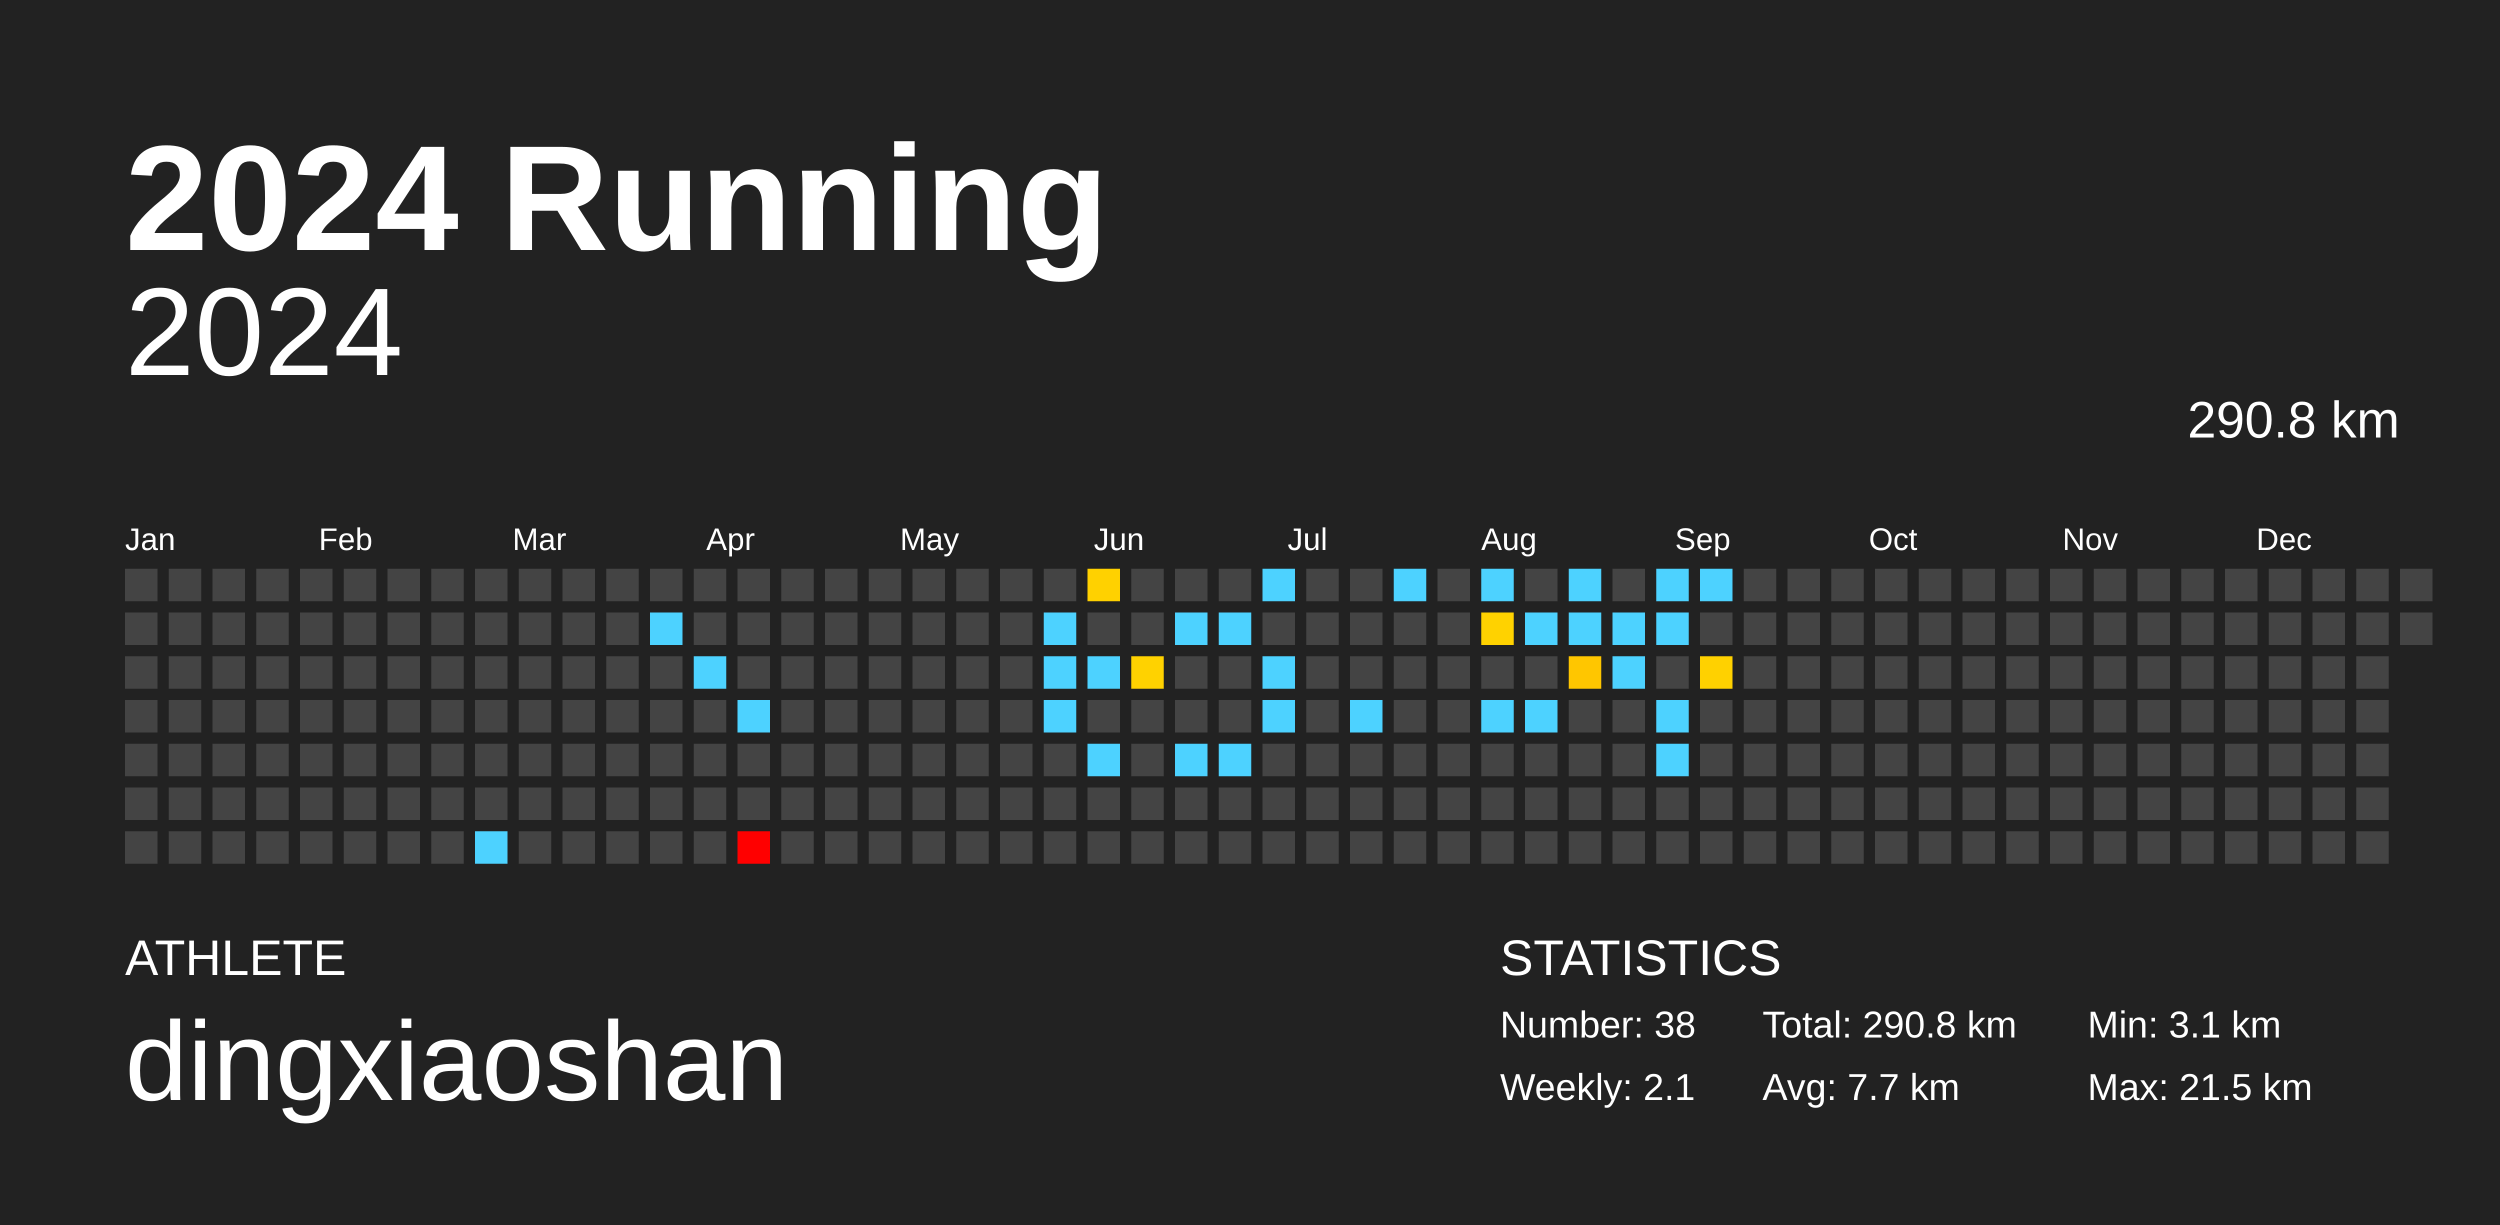
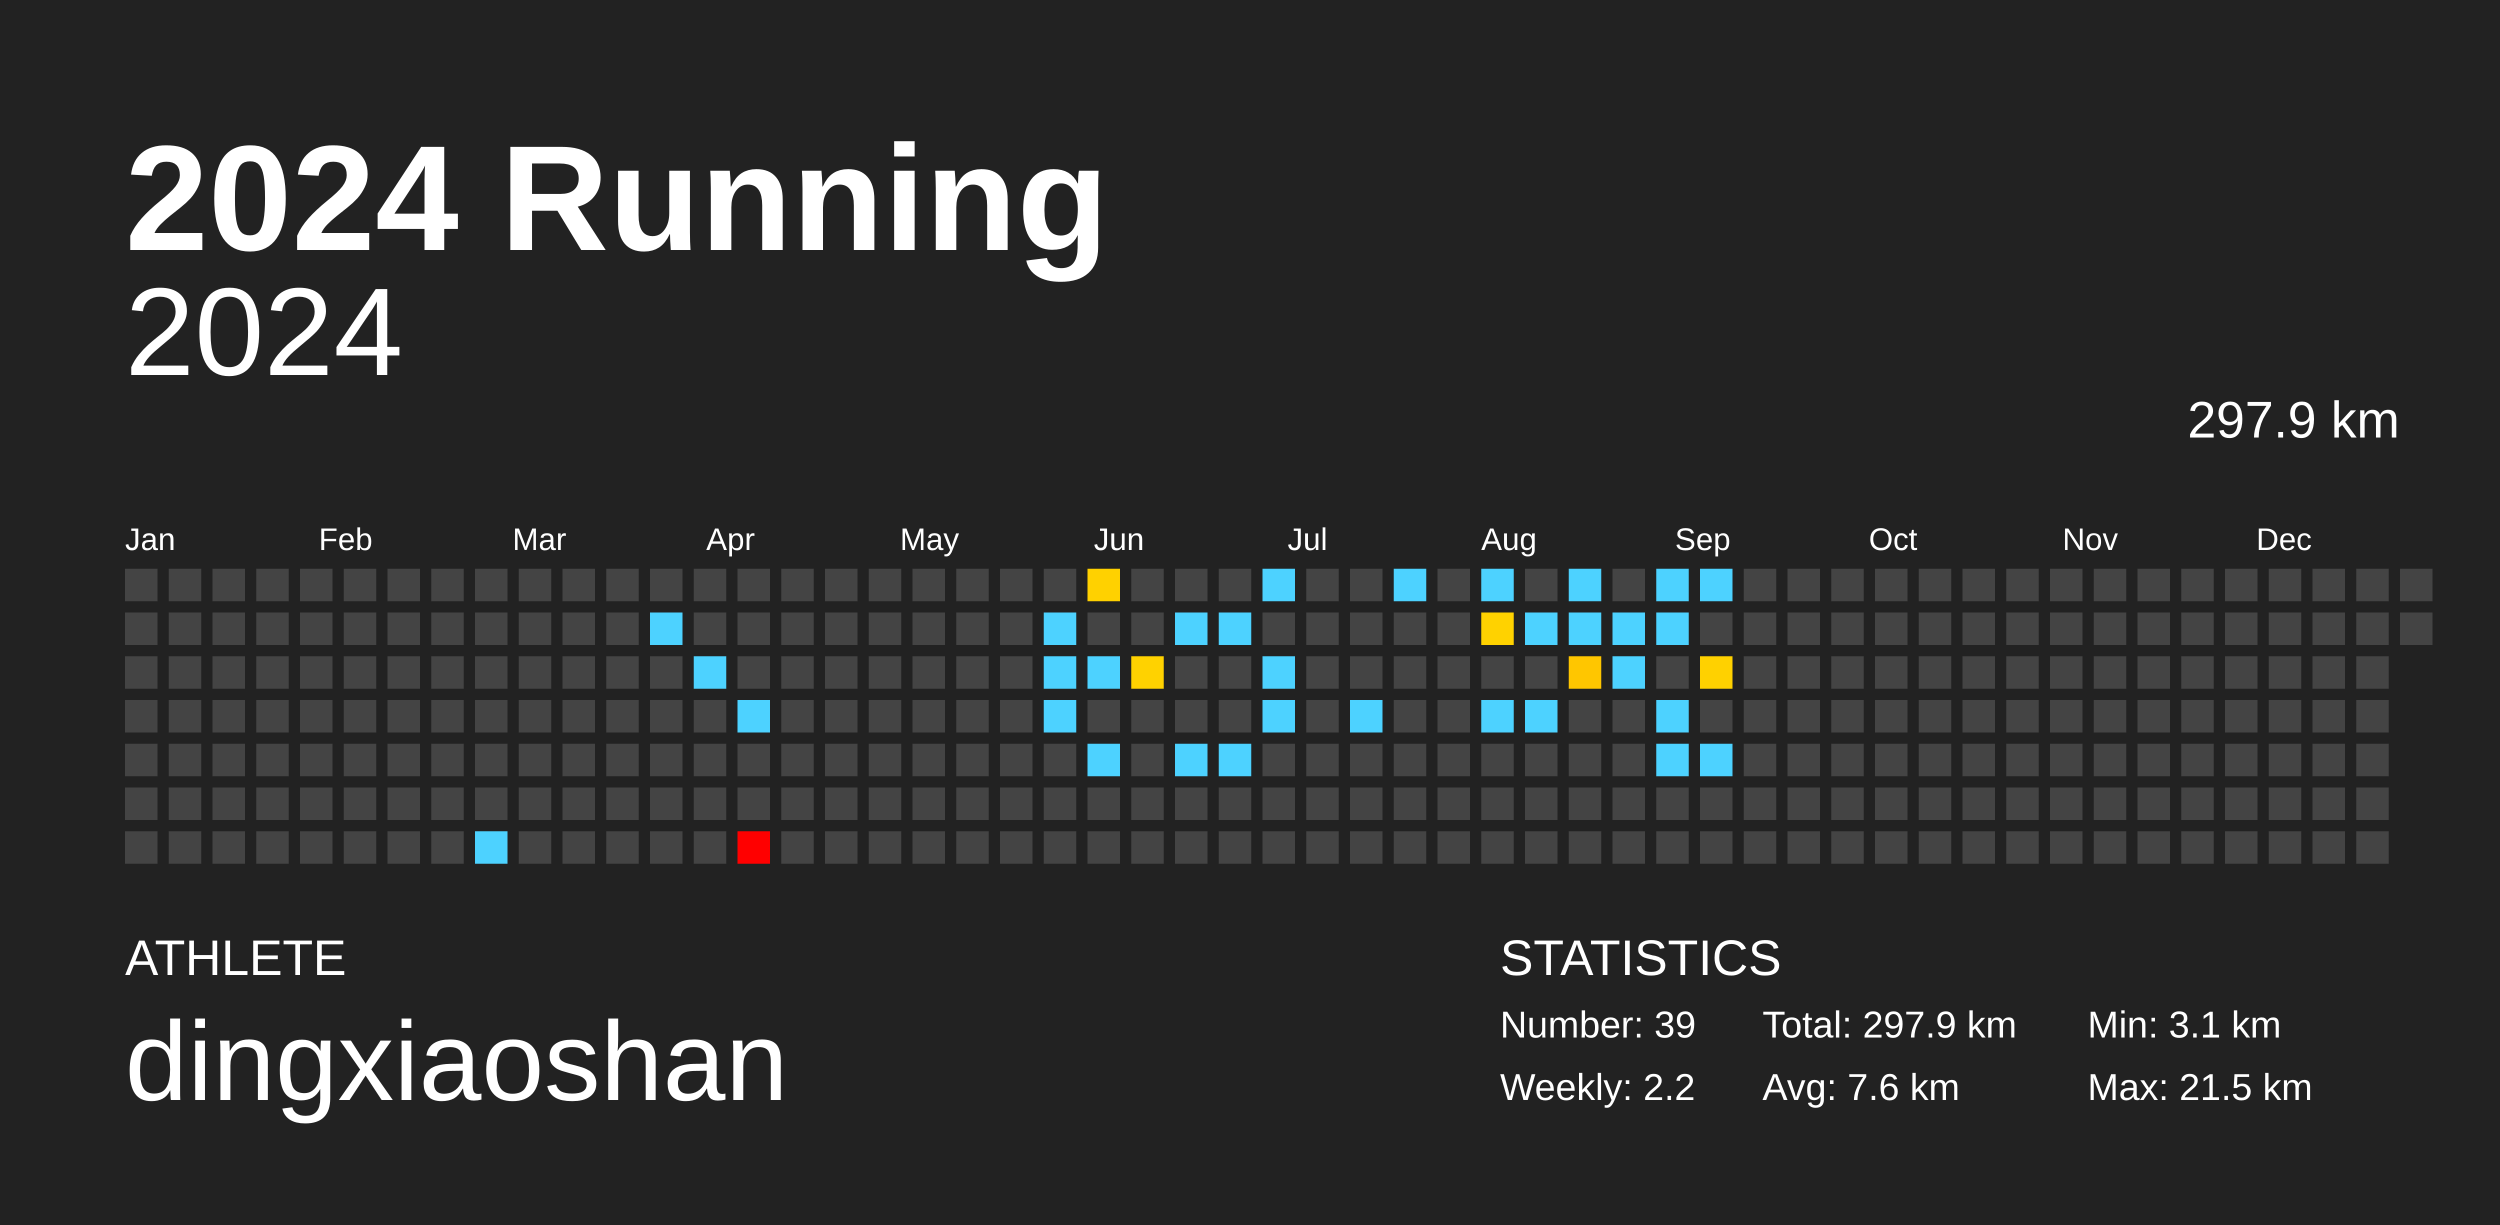
<svg xmlns="http://www.w3.org/2000/svg" baseProfile="full" height="98mm" version="1.1" viewBox="0,0,200,98" width="200mm">
  <defs />
  <rect fill="#222222" height="98" width="200" x="0" y="0" />
  <text fill="#FFFFFF" style="font-size:12px; font-family:Arial; font-weight:bold;" x="10" y="20">2024 Running</text>
  <text fill="#FFFFFF" style="font-size:4px; font-family:Arial" x="10" y="78">ATHLETE</text>
  <text fill="#FFFFFF" style="font-size:9px; font-family:Arial" x="10" y="88">dingxiaoshan</text>
  <text fill="#FFFFFF" style="font-size:4px; font-family:Arial" x="120" y="78">STATISTICS</text>
-   <text fill="#FFFFFF" style="font-size:3px; font-family:Arial" x="120" y="83">Number: 38</text>
-   <text fill="#FFFFFF" style="font-size:3px; font-family:Arial" x="120" y="88">Weekly: 2.1</text>
-   <text fill="#FFFFFF" style="font-size:3px; font-family:Arial" x="141" y="83">Total: 290.8 km</text>
-   <text fill="#FFFFFF" style="font-size:3px; font-family:Arial" x="141" y="88">Avg: 7.7 km</text>
+   <text fill="#FFFFFF" style="font-size:3px; font-family:Arial" x="120" y="83">Number: 39</text>
+   <text fill="#FFFFFF" style="font-size:3px; font-family:Arial" x="120" y="88">Weekly: 2.2</text>
+   <text fill="#FFFFFF" style="font-size:3px; font-family:Arial" x="141" y="83">Total: 297.9 km</text>
+   <text fill="#FFFFFF" style="font-size:3px; font-family:Arial" x="141" y="88">Avg: 7.6 km</text>
  <text fill="#FFFFFF" style="font-size:3px; font-family:Arial" x="167" y="83">Min: 3.1 km</text>
  <text fill="#FFFFFF" style="font-size:3px; font-family:Arial" x="167" y="88">Max: 21.5 km</text>
  <text alignment-baseline="hanging" fill="#FFFFFF" style="font-size:10.0px; font-family:Arial;" x="10" y="30">2024</text>
-   <text alignment-baseline="hanging" fill="#FFFFFF" style="font-size:4.125px; font-family:Arial;" x="175" y="35">290.8 km</text>
+   <text alignment-baseline="hanging" fill="#FFFFFF" style="font-size:4.125px; font-family:Arial;" x="175" y="35">297.9 km</text>
  <text fill="#FFFFFF" style="font-size:2.5px; font-family:Arial" x="10.0" y="44">Jan</text>
  <text fill="#FFFFFF" style="font-size:2.5px; font-family:Arial" x="25.5" y="44">Feb</text>
  <text fill="#FFFFFF" style="font-size:2.5px; font-family:Arial" x="41.0" y="44">Mar</text>
  <text fill="#FFFFFF" style="font-size:2.5px; font-family:Arial" x="56.5" y="44">Apr</text>
  <text fill="#FFFFFF" style="font-size:2.5px; font-family:Arial" x="72.0" y="44">May</text>
  <text fill="#FFFFFF" style="font-size:2.5px; font-family:Arial" x="87.5" y="44">Jun</text>
  <text fill="#FFFFFF" style="font-size:2.5px; font-family:Arial" x="103.0" y="44">Jul</text>
  <text fill="#FFFFFF" style="font-size:2.5px; font-family:Arial" x="118.5" y="44">Aug</text>
  <text fill="#FFFFFF" style="font-size:2.5px; font-family:Arial" x="134.0" y="44">Sep</text>
  <text fill="#FFFFFF" style="font-size:2.5px; font-family:Arial" x="149.5" y="44">Oct</text>
  <text fill="#FFFFFF" style="font-size:2.5px; font-family:Arial" x="165.0" y="44">Nov</text>
  <text fill="#FFFFFF" style="font-size:2.5px; font-family:Arial" x="180.5" y="44">Dec</text>
  <rect fill="#444444" height="2.6" width="2.6" x="10.0" y="45.5" />
  <rect fill="#444444" height="2.6" width="2.6" x="10.0" y="49.0" />
  <rect fill="#444444" height="2.6" width="2.6" x="10.0" y="52.5" />
  <rect fill="#444444" height="2.6" width="2.6" x="10.0" y="56.0" />
  <rect fill="#444444" height="2.6" width="2.6" x="10.0" y="59.5" />
  <rect fill="#444444" height="2.6" width="2.6" x="10.0" y="63.0" />
  <rect fill="#444444" height="2.6" width="2.6" x="10.0" y="66.5" />
  <rect fill="#444444" height="2.6" width="2.6" x="13.5" y="45.5" />
  <rect fill="#444444" height="2.6" width="2.6" x="13.5" y="49.0" />
  <rect fill="#444444" height="2.6" width="2.6" x="13.5" y="52.5" />
  <rect fill="#444444" height="2.6" width="2.6" x="13.5" y="56.0" />
  <rect fill="#444444" height="2.6" width="2.6" x="13.5" y="59.5" />
  <rect fill="#444444" height="2.6" width="2.6" x="13.5" y="63.0" />
  <rect fill="#444444" height="2.6" width="2.6" x="13.5" y="66.5" />
  <rect fill="#444444" height="2.6" width="2.6" x="17.0" y="45.5" />
  <rect fill="#444444" height="2.6" width="2.6" x="17.0" y="49.0" />
  <rect fill="#444444" height="2.6" width="2.6" x="17.0" y="52.5" />
  <rect fill="#444444" height="2.6" width="2.6" x="17.0" y="56.0" />
  <rect fill="#444444" height="2.6" width="2.6" x="17.0" y="59.5" />
  <rect fill="#444444" height="2.6" width="2.6" x="17.0" y="63.0" />
  <rect fill="#444444" height="2.6" width="2.6" x="17.0" y="66.5" />
  <rect fill="#444444" height="2.6" width="2.6" x="20.5" y="45.5" />
  <rect fill="#444444" height="2.6" width="2.6" x="20.5" y="49.0" />
  <rect fill="#444444" height="2.6" width="2.6" x="20.5" y="52.5" />
  <rect fill="#444444" height="2.6" width="2.6" x="20.5" y="56.0" />
  <rect fill="#444444" height="2.6" width="2.6" x="20.5" y="59.5" />
  <rect fill="#444444" height="2.6" width="2.6" x="20.5" y="63.0" />
  <rect fill="#444444" height="2.6" width="2.6" x="20.5" y="66.5" />
  <rect fill="#444444" height="2.6" width="2.6" x="24.0" y="45.5" />
  <rect fill="#444444" height="2.6" width="2.6" x="24.0" y="49.0" />
  <rect fill="#444444" height="2.6" width="2.6" x="24.0" y="52.5" />
  <rect fill="#444444" height="2.6" width="2.6" x="24.0" y="56.0" />
  <rect fill="#444444" height="2.6" width="2.6" x="24.0" y="59.5" />
  <rect fill="#444444" height="2.6" width="2.6" x="24.0" y="63.0" />
  <rect fill="#444444" height="2.6" width="2.6" x="24.0" y="66.5" />
  <rect fill="#444444" height="2.6" width="2.6" x="27.5" y="45.5" />
  <rect fill="#444444" height="2.6" width="2.6" x="27.5" y="49.0" />
  <rect fill="#444444" height="2.6" width="2.6" x="27.5" y="52.5" />
  <rect fill="#444444" height="2.6" width="2.6" x="27.5" y="56.0" />
  <rect fill="#444444" height="2.6" width="2.6" x="27.5" y="59.5" />
  <rect fill="#444444" height="2.6" width="2.6" x="27.5" y="63.0" />
  <rect fill="#444444" height="2.6" width="2.6" x="27.5" y="66.5" />
  <rect fill="#444444" height="2.6" width="2.6" x="31.0" y="45.5" />
  <rect fill="#444444" height="2.6" width="2.6" x="31.0" y="49.0" />
  <rect fill="#444444" height="2.6" width="2.6" x="31.0" y="52.5" />
  <rect fill="#444444" height="2.6" width="2.6" x="31.0" y="56.0" />
  <rect fill="#444444" height="2.6" width="2.6" x="31.0" y="59.5" />
  <rect fill="#444444" height="2.6" width="2.6" x="31.0" y="63.0" />
  <rect fill="#444444" height="2.6" width="2.6" x="31.0" y="66.5" />
  <rect fill="#444444" height="2.6" width="2.6" x="34.5" y="45.5" />
  <rect fill="#444444" height="2.6" width="2.6" x="34.5" y="49.0" />
  <rect fill="#444444" height="2.6" width="2.6" x="34.5" y="52.5" />
  <rect fill="#444444" height="2.6" width="2.6" x="34.5" y="56.0" />
  <rect fill="#444444" height="2.6" width="2.6" x="34.5" y="59.5" />
  <rect fill="#444444" height="2.6" width="2.6" x="34.5" y="63.0" />
  <rect fill="#444444" height="2.6" width="2.6" x="34.5" y="66.5" />
  <rect fill="#444444" height="2.6" width="2.6" x="38.0" y="45.5" />
  <rect fill="#444444" height="2.6" width="2.6" x="38.0" y="49.0" />
  <rect fill="#444444" height="2.6" width="2.6" x="38.0" y="52.5" />
  <rect fill="#444444" height="2.6" width="2.6" x="38.0" y="56.0" />
  <rect fill="#444444" height="2.6" width="2.6" x="38.0" y="59.5" />
  <rect fill="#444444" height="2.6" width="2.6" x="38.0" y="63.0" />
  <rect fill="#4dd2ff" height="2.6" width="2.6" x="38.0" y="66.5" />
  <rect fill="#444444" height="2.6" width="2.6" x="41.5" y="45.5" />
  <rect fill="#444444" height="2.6" width="2.6" x="41.5" y="49.0" />
  <rect fill="#444444" height="2.6" width="2.6" x="41.5" y="52.5" />
  <rect fill="#444444" height="2.6" width="2.6" x="41.5" y="56.0" />
  <rect fill="#444444" height="2.6" width="2.6" x="41.5" y="59.5" />
  <rect fill="#444444" height="2.6" width="2.6" x="41.5" y="63.0" />
  <rect fill="#444444" height="2.6" width="2.6" x="41.5" y="66.5" />
  <rect fill="#444444" height="2.6" width="2.6" x="45.0" y="45.5" />
  <rect fill="#444444" height="2.6" width="2.6" x="45.0" y="49.0" />
  <rect fill="#444444" height="2.6" width="2.6" x="45.0" y="52.5" />
  <rect fill="#444444" height="2.6" width="2.6" x="45.0" y="56.0" />
  <rect fill="#444444" height="2.6" width="2.6" x="45.0" y="59.5" />
  <rect fill="#444444" height="2.6" width="2.6" x="45.0" y="63.0" />
  <rect fill="#444444" height="2.6" width="2.6" x="45.0" y="66.5" />
  <rect fill="#444444" height="2.6" width="2.6" x="48.5" y="45.5" />
  <rect fill="#444444" height="2.6" width="2.6" x="48.5" y="49.0" />
  <rect fill="#444444" height="2.6" width="2.6" x="48.5" y="52.5" />
  <rect fill="#444444" height="2.6" width="2.6" x="48.5" y="56.0" />
  <rect fill="#444444" height="2.6" width="2.6" x="48.5" y="59.5" />
  <rect fill="#444444" height="2.6" width="2.6" x="48.5" y="63.0" />
  <rect fill="#444444" height="2.6" width="2.6" x="48.5" y="66.5" />
  <rect fill="#444444" height="2.6" width="2.6" x="52.0" y="45.5" />
  <rect fill="#4dd2ff" height="2.6" width="2.6" x="52.0" y="49.0" />
  <rect fill="#444444" height="2.6" width="2.6" x="52.0" y="52.5" />
  <rect fill="#444444" height="2.6" width="2.6" x="52.0" y="56.0" />
  <rect fill="#444444" height="2.6" width="2.6" x="52.0" y="59.5" />
  <rect fill="#444444" height="2.6" width="2.6" x="52.0" y="63.0" />
  <rect fill="#444444" height="2.6" width="2.6" x="52.0" y="66.5" />
  <rect fill="#444444" height="2.6" width="2.6" x="55.5" y="45.5" />
  <rect fill="#444444" height="2.6" width="2.6" x="55.5" y="49.0" />
  <rect fill="#4dd2ff" height="2.6" width="2.6" x="55.5" y="52.5" />
  <rect fill="#444444" height="2.6" width="2.6" x="55.5" y="56.0" />
  <rect fill="#444444" height="2.6" width="2.6" x="55.5" y="59.5" />
  <rect fill="#444444" height="2.6" width="2.6" x="55.5" y="63.0" />
  <rect fill="#444444" height="2.6" width="2.6" x="55.5" y="66.5" />
  <rect fill="#444444" height="2.6" width="2.6" x="59.0" y="45.5" />
  <rect fill="#444444" height="2.6" width="2.6" x="59.0" y="49.0" />
  <rect fill="#444444" height="2.6" width="2.6" x="59.0" y="52.5" />
  <rect fill="#4dd2ff" height="2.6" width="2.6" x="59.0" y="56.0" />
  <rect fill="#444444" height="2.6" width="2.6" x="59.0" y="59.5" />
  <rect fill="#444444" height="2.6" width="2.6" x="59.0" y="63.0" />
  <rect fill="red" height="2.6" width="2.6" x="59.0" y="66.5" />
  <rect fill="#444444" height="2.6" width="2.6" x="62.5" y="45.5" />
  <rect fill="#444444" height="2.6" width="2.6" x="62.5" y="49.0" />
  <rect fill="#444444" height="2.6" width="2.6" x="62.5" y="52.5" />
  <rect fill="#444444" height="2.6" width="2.6" x="62.5" y="56.0" />
  <rect fill="#444444" height="2.6" width="2.6" x="62.5" y="59.5" />
  <rect fill="#444444" height="2.6" width="2.6" x="62.5" y="63.0" />
  <rect fill="#444444" height="2.6" width="2.6" x="62.5" y="66.5" />
  <rect fill="#444444" height="2.6" width="2.6" x="66.0" y="45.5" />
  <rect fill="#444444" height="2.6" width="2.6" x="66.0" y="49.0" />
  <rect fill="#444444" height="2.6" width="2.6" x="66.0" y="52.5" />
  <rect fill="#444444" height="2.6" width="2.6" x="66.0" y="56.0" />
  <rect fill="#444444" height="2.6" width="2.6" x="66.0" y="59.5" />
  <rect fill="#444444" height="2.6" width="2.6" x="66.0" y="63.0" />
  <rect fill="#444444" height="2.6" width="2.6" x="66.0" y="66.5" />
  <rect fill="#444444" height="2.6" width="2.6" x="69.5" y="45.5" />
  <rect fill="#444444" height="2.6" width="2.6" x="69.5" y="49.0" />
  <rect fill="#444444" height="2.6" width="2.6" x="69.5" y="52.5" />
  <rect fill="#444444" height="2.6" width="2.6" x="69.5" y="56.0" />
  <rect fill="#444444" height="2.6" width="2.6" x="69.5" y="59.5" />
  <rect fill="#444444" height="2.6" width="2.6" x="69.5" y="63.0" />
  <rect fill="#444444" height="2.6" width="2.6" x="69.5" y="66.5" />
  <rect fill="#444444" height="2.6" width="2.6" x="73.0" y="45.5" />
  <rect fill="#444444" height="2.6" width="2.6" x="73.0" y="49.0" />
  <rect fill="#444444" height="2.6" width="2.6" x="73.0" y="52.5" />
  <rect fill="#444444" height="2.6" width="2.6" x="73.0" y="56.0" />
  <rect fill="#444444" height="2.6" width="2.6" x="73.0" y="59.5" />
  <rect fill="#444444" height="2.6" width="2.6" x="73.0" y="63.0" />
  <rect fill="#444444" height="2.6" width="2.6" x="73.0" y="66.5" />
  <rect fill="#444444" height="2.6" width="2.6" x="76.5" y="45.5" />
  <rect fill="#444444" height="2.6" width="2.6" x="76.5" y="49.0" />
  <rect fill="#444444" height="2.6" width="2.6" x="76.5" y="52.5" />
  <rect fill="#444444" height="2.6" width="2.6" x="76.5" y="56.0" />
  <rect fill="#444444" height="2.6" width="2.6" x="76.5" y="59.5" />
  <rect fill="#444444" height="2.6" width="2.6" x="76.5" y="63.0" />
  <rect fill="#444444" height="2.6" width="2.6" x="76.5" y="66.5" />
  <rect fill="#444444" height="2.6" width="2.6" x="80.0" y="45.5" />
  <rect fill="#444444" height="2.6" width="2.6" x="80.0" y="49.0" />
  <rect fill="#444444" height="2.6" width="2.6" x="80.0" y="52.5" />
  <rect fill="#444444" height="2.6" width="2.6" x="80.0" y="56.0" />
  <rect fill="#444444" height="2.6" width="2.6" x="80.0" y="59.5" />
  <rect fill="#444444" height="2.6" width="2.6" x="80.0" y="63.0" />
  <rect fill="#444444" height="2.6" width="2.6" x="80.0" y="66.5" />
  <rect fill="#444444" height="2.6" width="2.6" x="83.5" y="45.5" />
  <rect fill="#4dd2ff" height="2.6" width="2.6" x="83.5" y="49.0" />
  <rect fill="#4dd2ff" height="2.6" width="2.6" x="83.5" y="52.5" />
  <rect fill="#4dd2ff" height="2.6" width="2.6" x="83.5" y="56.0" />
  <rect fill="#444444" height="2.6" width="2.6" x="83.5" y="59.5" />
  <rect fill="#444444" height="2.6" width="2.6" x="83.5" y="63.0" />
  <rect fill="#444444" height="2.6" width="2.6" x="83.5" y="66.5" />
  <rect fill="#ffd100" height="2.6" width="2.6" x="87.0" y="45.5" />
  <rect fill="#444444" height="2.6" width="2.6" x="87.0" y="49.0" />
  <rect fill="#4dd2ff" height="2.6" width="2.6" x="87.0" y="52.5" />
  <rect fill="#444444" height="2.6" width="2.6" x="87.0" y="56.0" />
  <rect fill="#4dd2ff" height="2.6" width="2.6" x="87.0" y="59.5" />
  <rect fill="#444444" height="2.6" width="2.6" x="87.0" y="63.0" />
  <rect fill="#444444" height="2.6" width="2.6" x="87.0" y="66.5" />
  <rect fill="#444444" height="2.6" width="2.6" x="90.5" y="45.5" />
  <rect fill="#444444" height="2.6" width="2.6" x="90.5" y="49.0" />
  <rect fill="#ffd200" height="2.6" width="2.6" x="90.5" y="52.5" />
  <rect fill="#444444" height="2.6" width="2.6" x="90.5" y="56.0" />
  <rect fill="#444444" height="2.6" width="2.6" x="90.5" y="59.5" />
  <rect fill="#444444" height="2.6" width="2.6" x="90.5" y="63.0" />
  <rect fill="#444444" height="2.6" width="2.6" x="90.5" y="66.5" />
  <rect fill="#444444" height="2.6" width="2.6" x="94.0" y="45.5" />
  <rect fill="#4dd2ff" height="2.6" width="2.6" x="94.0" y="49.0" />
  <rect fill="#444444" height="2.6" width="2.6" x="94.0" y="52.5" />
  <rect fill="#444444" height="2.6" width="2.6" x="94.0" y="56.0" />
  <rect fill="#4dd2ff" height="2.6" width="2.6" x="94.0" y="59.5" />
  <rect fill="#444444" height="2.6" width="2.6" x="94.0" y="63.0" />
  <rect fill="#444444" height="2.6" width="2.6" x="94.0" y="66.5" />
  <rect fill="#444444" height="2.6" width="2.6" x="97.5" y="45.5" />
  <rect fill="#4dd2ff" height="2.6" width="2.6" x="97.5" y="49.0" />
  <rect fill="#444444" height="2.6" width="2.6" x="97.5" y="52.5" />
  <rect fill="#444444" height="2.6" width="2.6" x="97.5" y="56.0" />
  <rect fill="#4dd2ff" height="2.6" width="2.6" x="97.5" y="59.5" />
  <rect fill="#444444" height="2.6" width="2.6" x="97.5" y="63.0" />
  <rect fill="#444444" height="2.6" width="2.6" x="97.5" y="66.5" />
  <rect fill="#4dd2ff" height="2.6" width="2.6" x="101.0" y="45.5" />
  <rect fill="#444444" height="2.6" width="2.6" x="101.0" y="49.0" />
  <rect fill="#4dd2ff" height="2.6" width="2.6" x="101.0" y="52.5" />
  <rect fill="#4dd2ff" height="2.6" width="2.6" x="101.0" y="56.0" />
  <rect fill="#444444" height="2.6" width="2.6" x="101.0" y="59.5" />
  <rect fill="#444444" height="2.6" width="2.6" x="101.0" y="63.0" />
  <rect fill="#444444" height="2.6" width="2.6" x="101.0" y="66.5" />
  <rect fill="#444444" height="2.6" width="2.6" x="104.5" y="45.5" />
  <rect fill="#444444" height="2.6" width="2.6" x="104.5" y="49.0" />
  <rect fill="#444444" height="2.6" width="2.6" x="104.5" y="52.5" />
  <rect fill="#444444" height="2.6" width="2.6" x="104.5" y="56.0" />
  <rect fill="#444444" height="2.6" width="2.6" x="104.5" y="59.5" />
  <rect fill="#444444" height="2.6" width="2.6" x="104.5" y="63.0" />
  <rect fill="#444444" height="2.6" width="2.6" x="104.5" y="66.5" />
  <rect fill="#444444" height="2.6" width="2.6" x="108.0" y="45.5" />
  <rect fill="#444444" height="2.6" width="2.6" x="108.0" y="49.0" />
  <rect fill="#444444" height="2.6" width="2.6" x="108.0" y="52.5" />
  <rect fill="#4dd2ff" height="2.6" width="2.6" x="108.0" y="56.0" />
  <rect fill="#444444" height="2.6" width="2.6" x="108.0" y="59.5" />
  <rect fill="#444444" height="2.6" width="2.6" x="108.0" y="63.0" />
  <rect fill="#444444" height="2.6" width="2.6" x="108.0" y="66.5" />
  <rect fill="#4dd2ff" height="2.6" width="2.6" x="111.5" y="45.5" />
  <rect fill="#444444" height="2.6" width="2.6" x="111.5" y="49.0" />
  <rect fill="#444444" height="2.6" width="2.6" x="111.5" y="52.5" />
  <rect fill="#444444" height="2.6" width="2.6" x="111.5" y="56.0" />
  <rect fill="#444444" height="2.6" width="2.6" x="111.5" y="59.5" />
  <rect fill="#444444" height="2.6" width="2.6" x="111.5" y="63.0" />
  <rect fill="#444444" height="2.6" width="2.6" x="111.5" y="66.5" />
  <rect fill="#444444" height="2.6" width="2.6" x="115.0" y="45.5" />
  <rect fill="#444444" height="2.6" width="2.6" x="115.0" y="49.0" />
  <rect fill="#444444" height="2.6" width="2.6" x="115.0" y="52.5" />
  <rect fill="#444444" height="2.6" width="2.6" x="115.0" y="56.0" />
  <rect fill="#444444" height="2.6" width="2.6" x="115.0" y="59.5" />
  <rect fill="#444444" height="2.6" width="2.6" x="115.0" y="63.0" />
  <rect fill="#444444" height="2.6" width="2.6" x="115.0" y="66.5" />
  <rect fill="#4dd2ff" height="2.6" width="2.6" x="118.5" y="45.5" />
  <rect fill="#ffd200" height="2.6" width="2.6" x="118.5" y="49.0" />
  <rect fill="#444444" height="2.6" width="2.6" x="118.5" y="52.5" />
  <rect fill="#4dd2ff" height="2.6" width="2.6" x="118.5" y="56.0" />
  <rect fill="#444444" height="2.6" width="2.6" x="118.5" y="59.5" />
  <rect fill="#444444" height="2.6" width="2.6" x="118.5" y="63.0" />
  <rect fill="#444444" height="2.6" width="2.6" x="118.5" y="66.5" />
  <rect fill="#444444" height="2.6" width="2.6" x="122.0" y="45.5" />
  <rect fill="#4dd2ff" height="2.6" width="2.6" x="122.0" y="49.0" />
  <rect fill="#444444" height="2.6" width="2.6" x="122.0" y="52.5" />
  <rect fill="#4dd2ff" height="2.6" width="2.6" x="122.0" y="56.0" />
  <rect fill="#444444" height="2.6" width="2.6" x="122.0" y="59.5" />
  <rect fill="#444444" height="2.6" width="2.6" x="122.0" y="63.0" />
  <rect fill="#444444" height="2.6" width="2.6" x="122.0" y="66.5" />
  <rect fill="#4dd2ff" height="2.6" width="2.6" x="125.5" y="45.5" />
  <rect fill="#4dd2ff" height="2.6" width="2.6" x="125.5" y="49.0" />
  <rect fill="#ffc600" height="2.6" width="2.6" x="125.5" y="52.5" />
  <rect fill="#444444" height="2.6" width="2.6" x="125.5" y="56.0" />
  <rect fill="#444444" height="2.6" width="2.6" x="125.5" y="59.5" />
  <rect fill="#444444" height="2.6" width="2.6" x="125.5" y="63.0" />
  <rect fill="#444444" height="2.6" width="2.6" x="125.5" y="66.5" />
  <rect fill="#444444" height="2.6" width="2.6" x="129.0" y="45.5" />
  <rect fill="#4dd2ff" height="2.6" width="2.6" x="129.0" y="49.0" />
  <rect fill="#4dd2ff" height="2.6" width="2.6" x="129.0" y="52.5" />
  <rect fill="#444444" height="2.6" width="2.6" x="129.0" y="56.0" />
  <rect fill="#444444" height="2.6" width="2.6" x="129.0" y="59.5" />
  <rect fill="#444444" height="2.6" width="2.6" x="129.0" y="63.0" />
  <rect fill="#444444" height="2.6" width="2.6" x="129.0" y="66.5" />
  <rect fill="#4dd2ff" height="2.6" width="2.6" x="132.5" y="45.5" />
  <rect fill="#4dd2ff" height="2.6" width="2.6" x="132.5" y="49.0" />
  <rect fill="#444444" height="2.6" width="2.6" x="132.5" y="52.5" />
  <rect fill="#4dd2ff" height="2.6" width="2.6" x="132.5" y="56.0" />
  <rect fill="#4dd2ff" height="2.6" width="2.6" x="132.5" y="59.5" />
  <rect fill="#444444" height="2.6" width="2.6" x="132.5" y="63.0" />
  <rect fill="#444444" height="2.6" width="2.6" x="132.5" y="66.5" />
  <rect fill="#4dd2ff" height="2.6" width="2.6" x="136.0" y="45.5" />
  <rect fill="#444444" height="2.6" width="2.6" x="136.0" y="49.0" />
  <rect fill="#ffd100" height="2.6" width="2.6" x="136.0" y="52.5" />
  <rect fill="#444444" height="2.6" width="2.6" x="136.0" y="56.0" />
-   <rect fill="#444444" height="2.6" width="2.6" x="136.0" y="59.5" />
+   <rect fill="#4dd2ff" height="2.6" width="2.6" x="136.0" y="59.5" />
  <rect fill="#444444" height="2.6" width="2.6" x="136.0" y="63.0" />
  <rect fill="#444444" height="2.6" width="2.6" x="136.0" y="66.5" />
  <rect fill="#444444" height="2.6" width="2.6" x="139.5" y="45.5" />
  <rect fill="#444444" height="2.6" width="2.6" x="139.5" y="49.0" />
  <rect fill="#444444" height="2.6" width="2.6" x="139.5" y="52.5" />
  <rect fill="#444444" height="2.6" width="2.6" x="139.5" y="56.0" />
  <rect fill="#444444" height="2.6" width="2.6" x="139.5" y="59.5" />
  <rect fill="#444444" height="2.6" width="2.6" x="139.5" y="63.0" />
  <rect fill="#444444" height="2.6" width="2.6" x="139.5" y="66.5" />
  <rect fill="#444444" height="2.6" width="2.6" x="143.0" y="45.5" />
  <rect fill="#444444" height="2.6" width="2.6" x="143.0" y="49.0" />
  <rect fill="#444444" height="2.6" width="2.6" x="143.0" y="52.5" />
  <rect fill="#444444" height="2.6" width="2.6" x="143.0" y="56.0" />
  <rect fill="#444444" height="2.6" width="2.6" x="143.0" y="59.5" />
  <rect fill="#444444" height="2.6" width="2.6" x="143.0" y="63.0" />
  <rect fill="#444444" height="2.6" width="2.6" x="143.0" y="66.5" />
  <rect fill="#444444" height="2.6" width="2.6" x="146.5" y="45.5" />
  <rect fill="#444444" height="2.6" width="2.6" x="146.5" y="49.0" />
  <rect fill="#444444" height="2.6" width="2.6" x="146.5" y="52.5" />
  <rect fill="#444444" height="2.6" width="2.6" x="146.5" y="56.0" />
  <rect fill="#444444" height="2.6" width="2.6" x="146.5" y="59.5" />
  <rect fill="#444444" height="2.6" width="2.6" x="146.5" y="63.0" />
  <rect fill="#444444" height="2.6" width="2.6" x="146.5" y="66.5" />
  <rect fill="#444444" height="2.6" width="2.6" x="150.0" y="45.5" />
  <rect fill="#444444" height="2.6" width="2.6" x="150.0" y="49.0" />
  <rect fill="#444444" height="2.6" width="2.6" x="150.0" y="52.5" />
  <rect fill="#444444" height="2.6" width="2.6" x="150.0" y="56.0" />
  <rect fill="#444444" height="2.6" width="2.6" x="150.0" y="59.5" />
  <rect fill="#444444" height="2.6" width="2.6" x="150.0" y="63.0" />
  <rect fill="#444444" height="2.6" width="2.6" x="150.0" y="66.5" />
  <rect fill="#444444" height="2.6" width="2.6" x="153.5" y="45.5" />
  <rect fill="#444444" height="2.6" width="2.6" x="153.5" y="49.0" />
  <rect fill="#444444" height="2.6" width="2.6" x="153.5" y="52.5" />
  <rect fill="#444444" height="2.6" width="2.6" x="153.5" y="56.0" />
  <rect fill="#444444" height="2.6" width="2.6" x="153.5" y="59.5" />
  <rect fill="#444444" height="2.6" width="2.6" x="153.5" y="63.0" />
  <rect fill="#444444" height="2.6" width="2.6" x="153.5" y="66.5" />
  <rect fill="#444444" height="2.6" width="2.6" x="157.0" y="45.5" />
  <rect fill="#444444" height="2.6" width="2.6" x="157.0" y="49.0" />
  <rect fill="#444444" height="2.6" width="2.6" x="157.0" y="52.5" />
  <rect fill="#444444" height="2.6" width="2.6" x="157.0" y="56.0" />
  <rect fill="#444444" height="2.6" width="2.6" x="157.0" y="59.5" />
  <rect fill="#444444" height="2.6" width="2.6" x="157.0" y="63.0" />
  <rect fill="#444444" height="2.6" width="2.6" x="157.0" y="66.5" />
  <rect fill="#444444" height="2.6" width="2.6" x="160.5" y="45.5" />
  <rect fill="#444444" height="2.6" width="2.6" x="160.5" y="49.0" />
  <rect fill="#444444" height="2.6" width="2.6" x="160.5" y="52.5" />
  <rect fill="#444444" height="2.6" width="2.6" x="160.5" y="56.0" />
  <rect fill="#444444" height="2.6" width="2.6" x="160.5" y="59.5" />
  <rect fill="#444444" height="2.6" width="2.6" x="160.5" y="63.0" />
  <rect fill="#444444" height="2.6" width="2.6" x="160.5" y="66.5" />
  <rect fill="#444444" height="2.6" width="2.6" x="164.0" y="45.5" />
  <rect fill="#444444" height="2.6" width="2.6" x="164.0" y="49.0" />
  <rect fill="#444444" height="2.6" width="2.6" x="164.0" y="52.5" />
  <rect fill="#444444" height="2.6" width="2.6" x="164.0" y="56.0" />
  <rect fill="#444444" height="2.6" width="2.6" x="164.0" y="59.5" />
  <rect fill="#444444" height="2.6" width="2.6" x="164.0" y="63.0" />
  <rect fill="#444444" height="2.6" width="2.6" x="164.0" y="66.5" />
  <rect fill="#444444" height="2.6" width="2.6" x="167.5" y="45.5" />
  <rect fill="#444444" height="2.6" width="2.6" x="167.5" y="49.0" />
  <rect fill="#444444" height="2.6" width="2.6" x="167.5" y="52.5" />
  <rect fill="#444444" height="2.6" width="2.6" x="167.5" y="56.0" />
  <rect fill="#444444" height="2.6" width="2.6" x="167.5" y="59.5" />
  <rect fill="#444444" height="2.6" width="2.6" x="167.5" y="63.0" />
  <rect fill="#444444" height="2.6" width="2.6" x="167.5" y="66.5" />
  <rect fill="#444444" height="2.6" width="2.6" x="171.0" y="45.5" />
  <rect fill="#444444" height="2.6" width="2.6" x="171.0" y="49.0" />
  <rect fill="#444444" height="2.6" width="2.6" x="171.0" y="52.5" />
  <rect fill="#444444" height="2.6" width="2.6" x="171.0" y="56.0" />
  <rect fill="#444444" height="2.6" width="2.6" x="171.0" y="59.5" />
  <rect fill="#444444" height="2.6" width="2.6" x="171.0" y="63.0" />
  <rect fill="#444444" height="2.6" width="2.6" x="171.0" y="66.5" />
  <rect fill="#444444" height="2.6" width="2.6" x="174.5" y="45.5" />
  <rect fill="#444444" height="2.6" width="2.6" x="174.5" y="49.0" />
  <rect fill="#444444" height="2.6" width="2.6" x="174.5" y="52.5" />
  <rect fill="#444444" height="2.6" width="2.6" x="174.5" y="56.0" />
  <rect fill="#444444" height="2.6" width="2.6" x="174.5" y="59.5" />
  <rect fill="#444444" height="2.6" width="2.6" x="174.5" y="63.0" />
  <rect fill="#444444" height="2.6" width="2.6" x="174.5" y="66.5" />
  <rect fill="#444444" height="2.6" width="2.6" x="178.0" y="45.5" />
  <rect fill="#444444" height="2.6" width="2.6" x="178.0" y="49.0" />
  <rect fill="#444444" height="2.6" width="2.6" x="178.0" y="52.5" />
  <rect fill="#444444" height="2.6" width="2.6" x="178.0" y="56.0" />
  <rect fill="#444444" height="2.6" width="2.6" x="178.0" y="59.5" />
  <rect fill="#444444" height="2.6" width="2.6" x="178.0" y="63.0" />
  <rect fill="#444444" height="2.6" width="2.6" x="178.0" y="66.5" />
  <rect fill="#444444" height="2.6" width="2.6" x="181.5" y="45.5" />
  <rect fill="#444444" height="2.6" width="2.6" x="181.5" y="49.0" />
  <rect fill="#444444" height="2.6" width="2.6" x="181.5" y="52.5" />
  <rect fill="#444444" height="2.6" width="2.6" x="181.5" y="56.0" />
  <rect fill="#444444" height="2.6" width="2.6" x="181.5" y="59.5" />
  <rect fill="#444444" height="2.6" width="2.6" x="181.5" y="63.0" />
  <rect fill="#444444" height="2.6" width="2.6" x="181.5" y="66.5" />
  <rect fill="#444444" height="2.6" width="2.6" x="185.0" y="45.5" />
  <rect fill="#444444" height="2.6" width="2.6" x="185.0" y="49.0" />
  <rect fill="#444444" height="2.6" width="2.6" x="185.0" y="52.5" />
  <rect fill="#444444" height="2.6" width="2.6" x="185.0" y="56.0" />
  <rect fill="#444444" height="2.6" width="2.6" x="185.0" y="59.5" />
  <rect fill="#444444" height="2.6" width="2.6" x="185.0" y="63.0" />
  <rect fill="#444444" height="2.6" width="2.6" x="185.0" y="66.5" />
  <rect fill="#444444" height="2.6" width="2.6" x="188.5" y="45.5" />
  <rect fill="#444444" height="2.6" width="2.6" x="188.5" y="49.0" />
  <rect fill="#444444" height="2.6" width="2.6" x="188.5" y="52.5" />
  <rect fill="#444444" height="2.6" width="2.6" x="188.5" y="56.0" />
  <rect fill="#444444" height="2.6" width="2.6" x="188.5" y="59.5" />
  <rect fill="#444444" height="2.6" width="2.6" x="188.5" y="63.0" />
  <rect fill="#444444" height="2.6" width="2.6" x="188.5" y="66.5" />
  <rect fill="#444444" height="2.6" width="2.6" x="192.0" y="45.5" />
  <rect fill="#444444" height="2.6" width="2.6" x="192.0" y="49.0" />
</svg>
